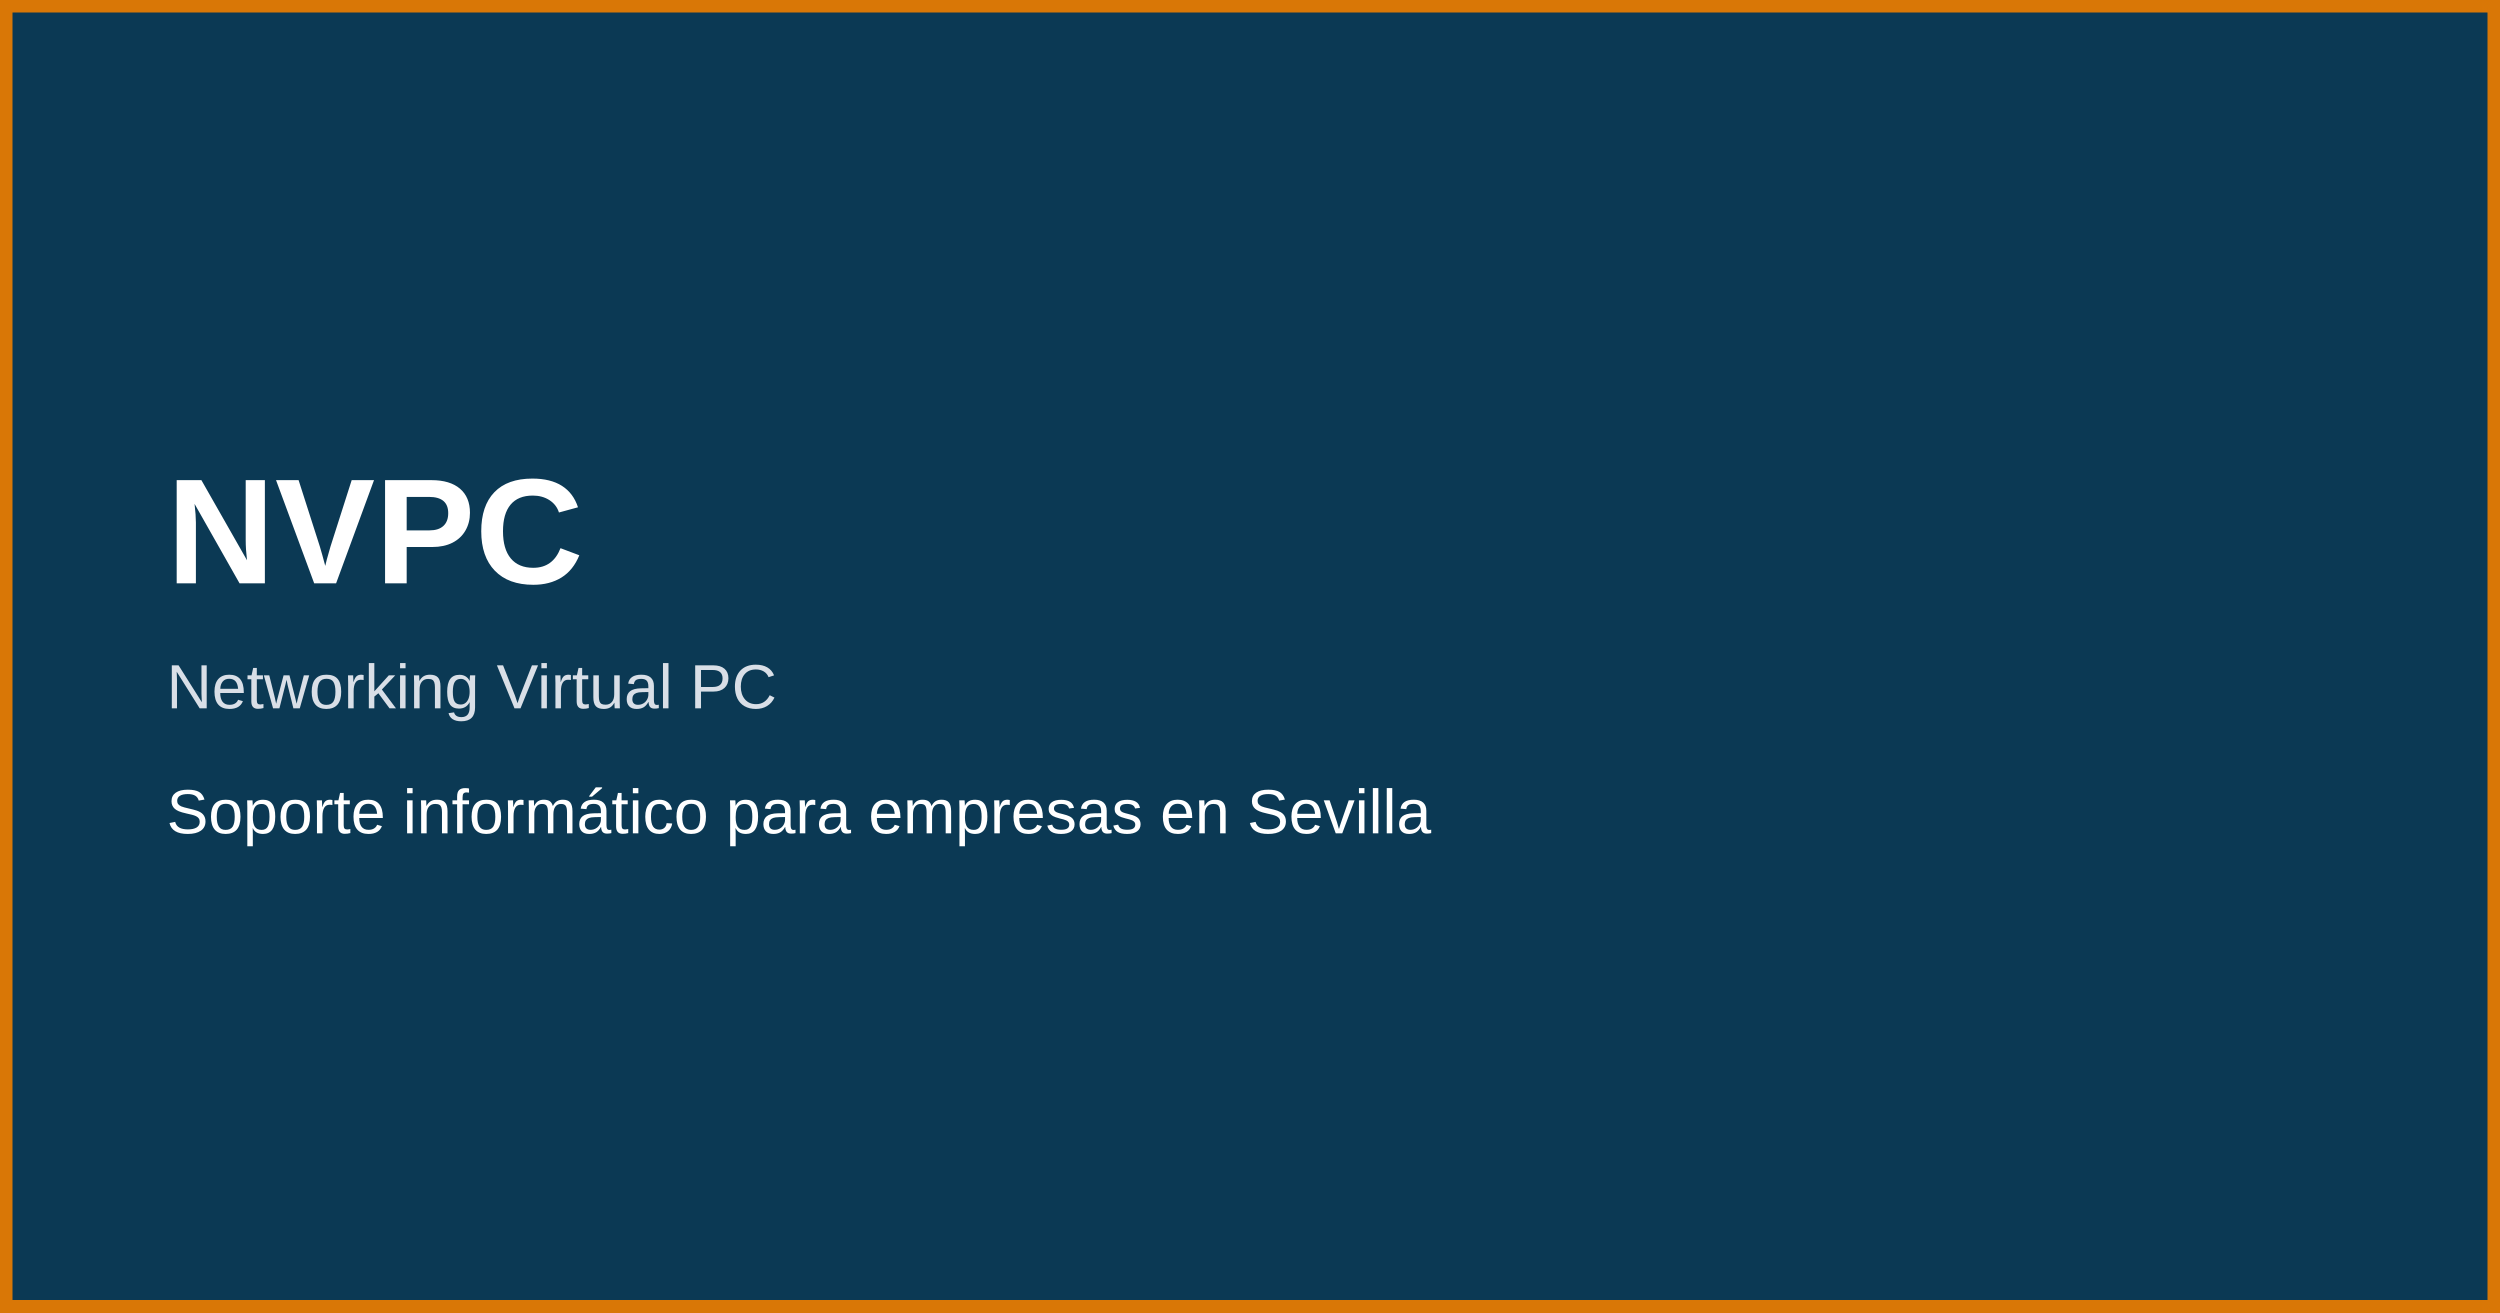
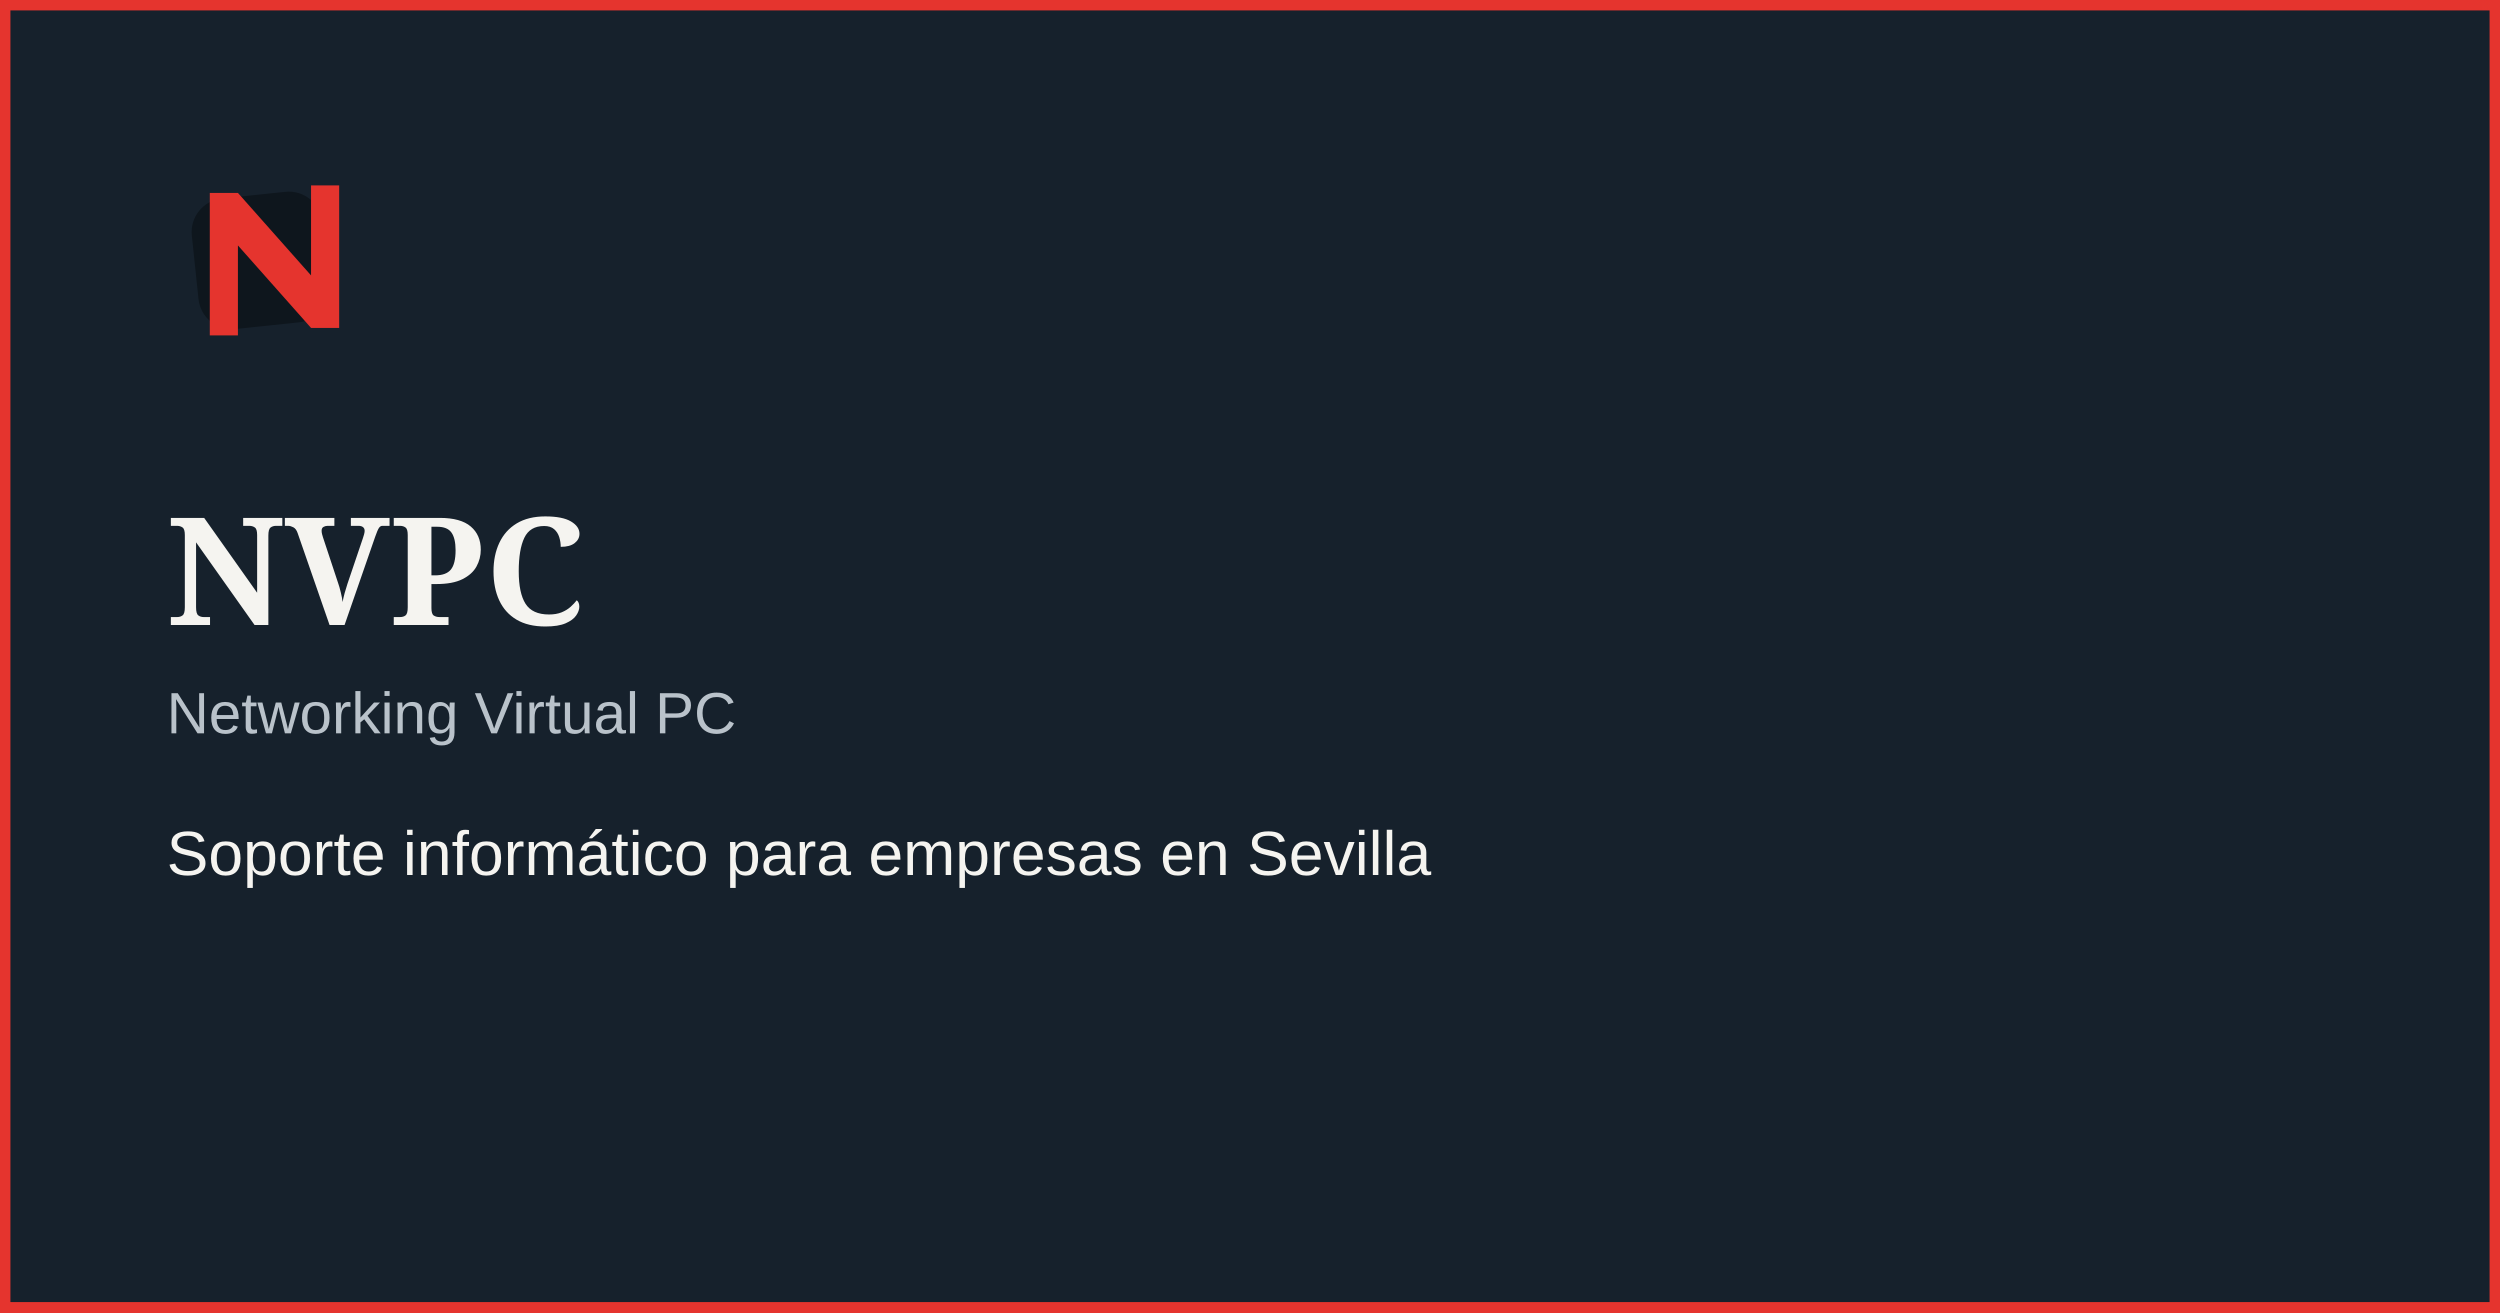
<svg xmlns="http://www.w3.org/2000/svg" width="1200" height="630" viewBox="0 0 1200 630">
-   <rect width="1200" height="630" fill="#0b3954" />
-   <rect x="0" y="0" width="1200" height="630" fill="none" stroke="#d97706" stroke-width="12" />
-   <text x="80" y="280" font-family="Arial, sans-serif" font-size="72" font-weight="700" fill="#ffffff">NVPC</text>
-   <text x="80" y="340" font-family="Arial, sans-serif" font-size="30" fill="#d9dfe7">Networking Virtual PC</text>
-   <text x="80" y="400" font-family="Arial, sans-serif" font-size="30" fill="#ffffff">Soporte informático para empresas en Sevilla</text>
+   <rect width="1200" height="630" fill="#16212c" />
+   <rect x="0" y="0" width="1200" height="630" fill="none" stroke="#E5342E" stroke-width="10" />
+   <g transform="translate(80,80) scale(0.9)">
+     <rect x="15" y="15" width="70" height="70" rx="18" fill="#0e161d" transform="rotate(-6 50 50)" />
+     <path d="M23 90 L23 14 L38 14 L77 58 L77 10 L92 10 L92 86 L77 86 L38 42 L38 90 Z" fill="#E5342E" />
+   </g>
+   <text x="80" y="300" font-family="Georgia, 'Source Serif 4', serif" font-size="72" font-weight="700" fill="#f5f4f0">NVPC</text>
+   <text x="80" y="352" font-family="Arial, sans-serif" font-size="28" fill="#b9c2ca">Networking Virtual PC</text>
+   <text x="80" y="420" font-family="Arial, sans-serif" font-size="30" fill="#f5f4f0">Soporte informático para empresas en Sevilla</text>
</svg>
